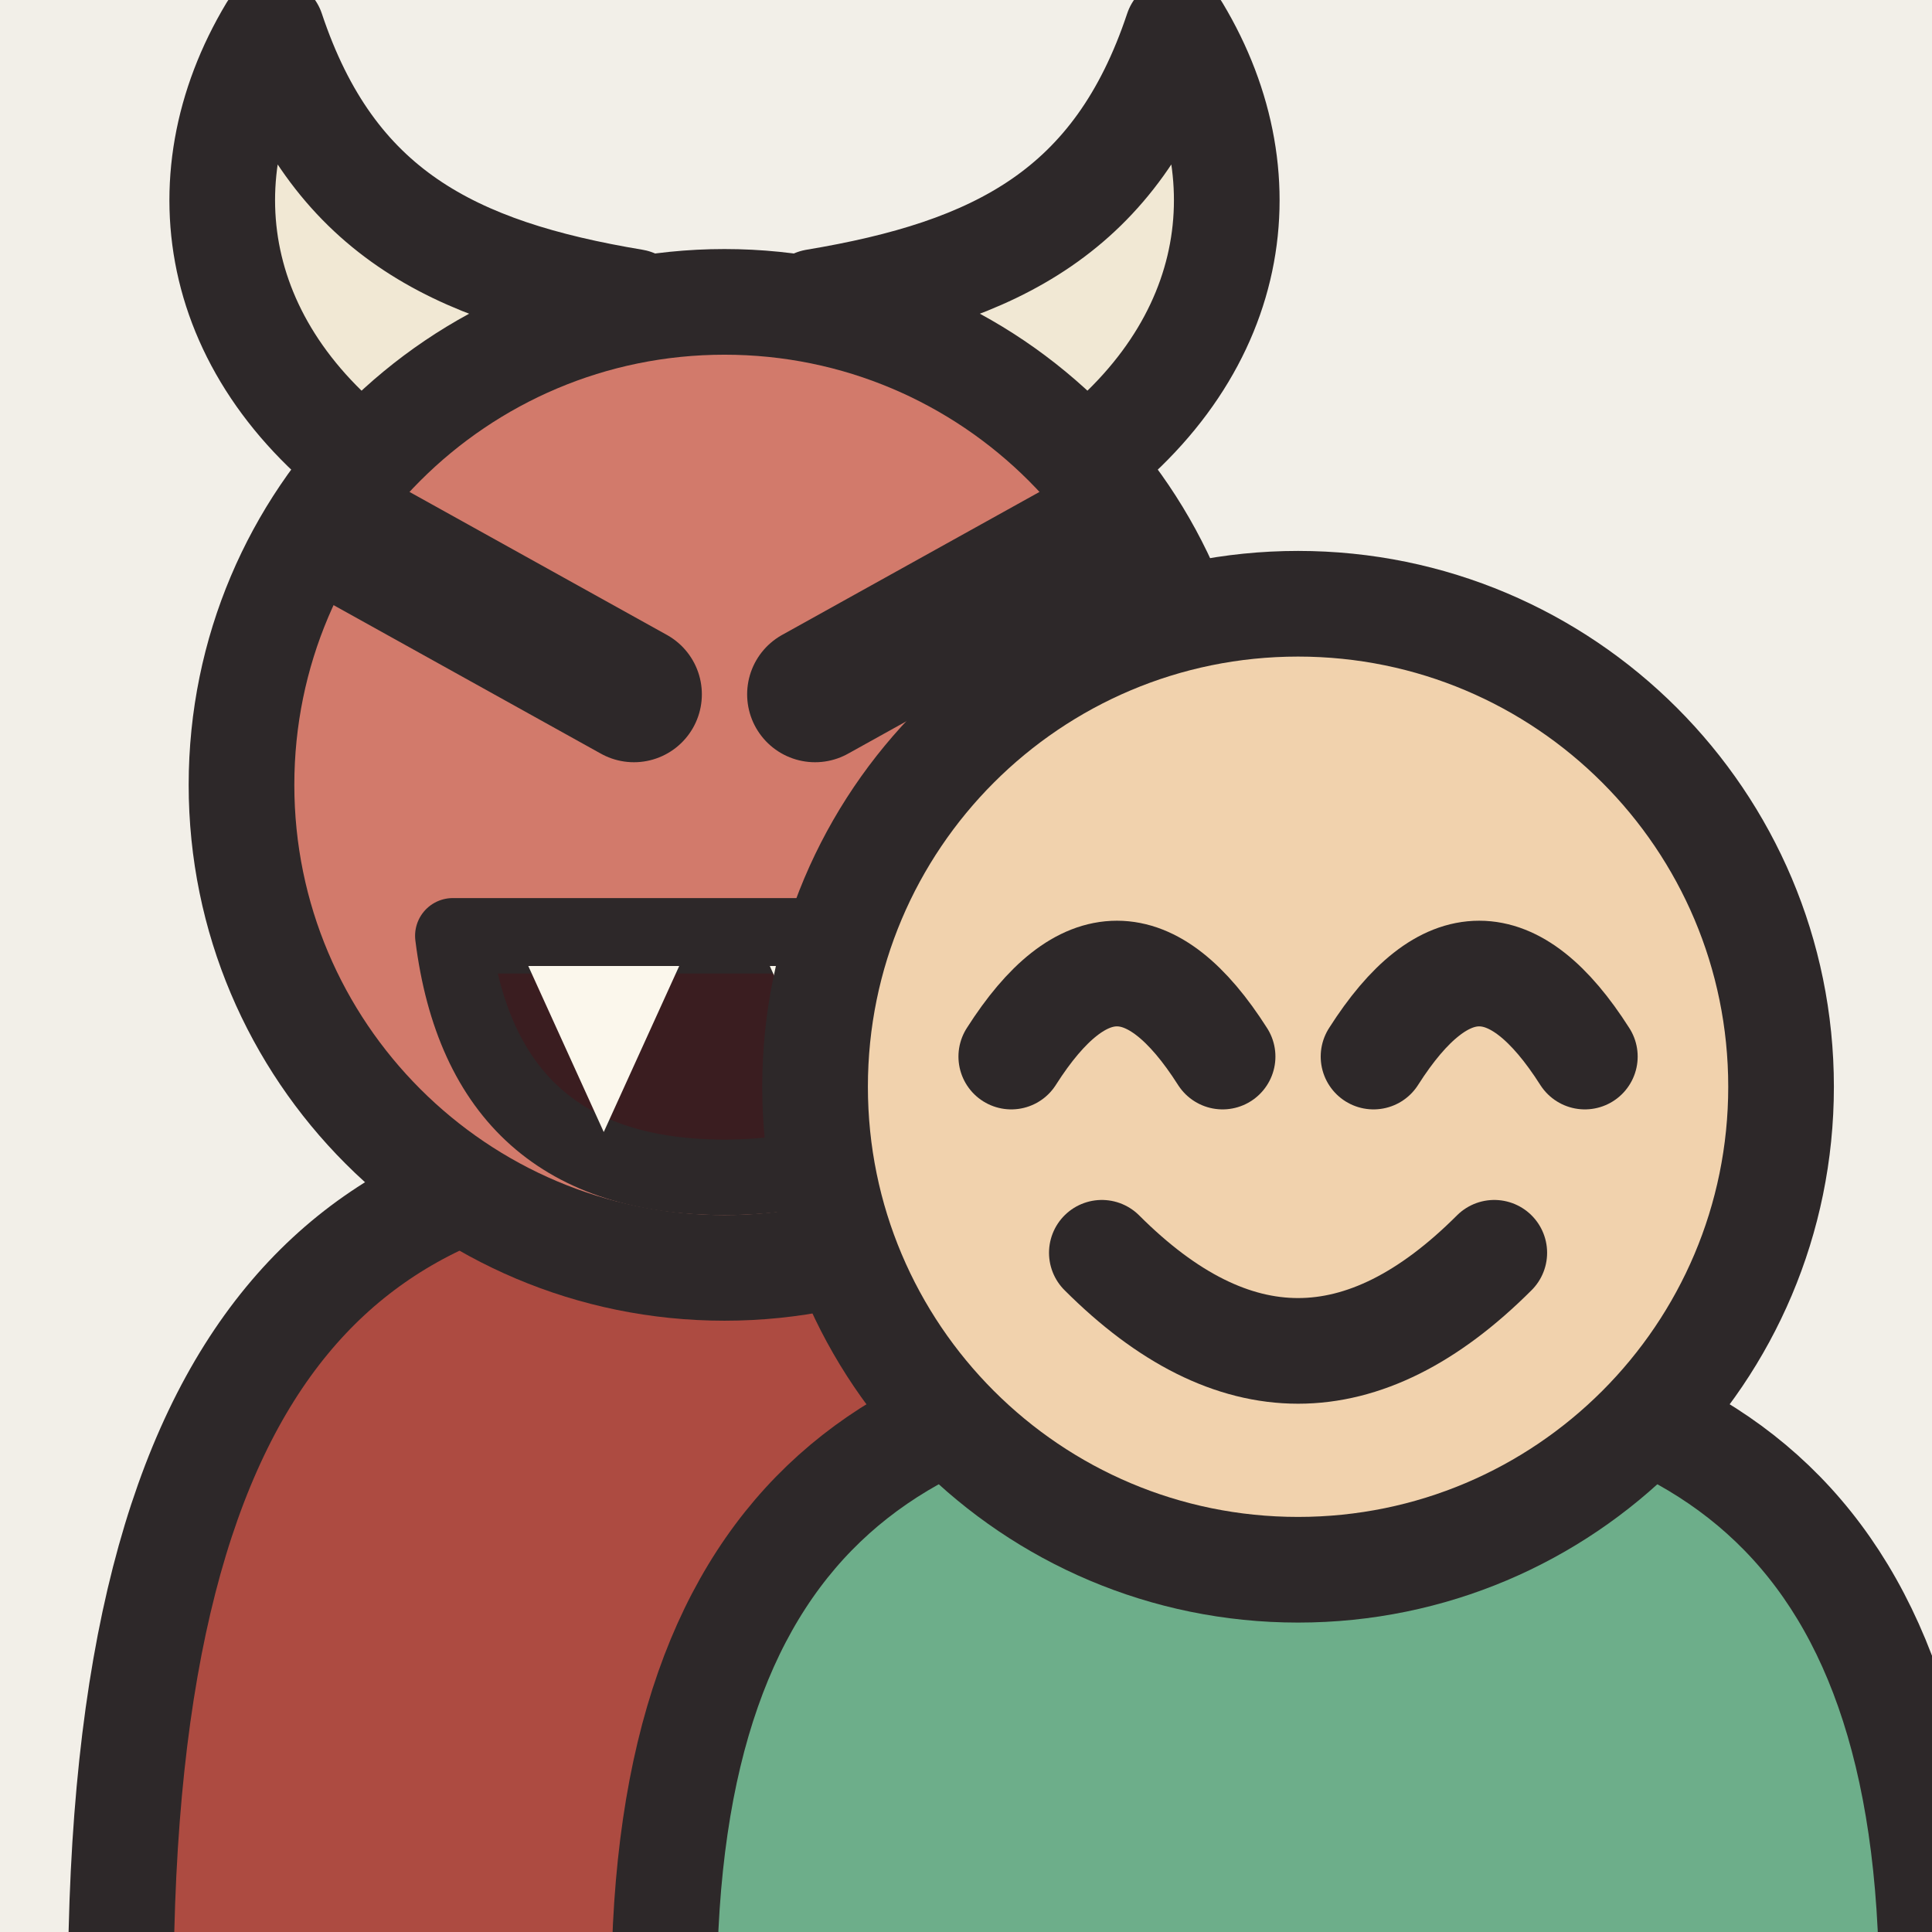
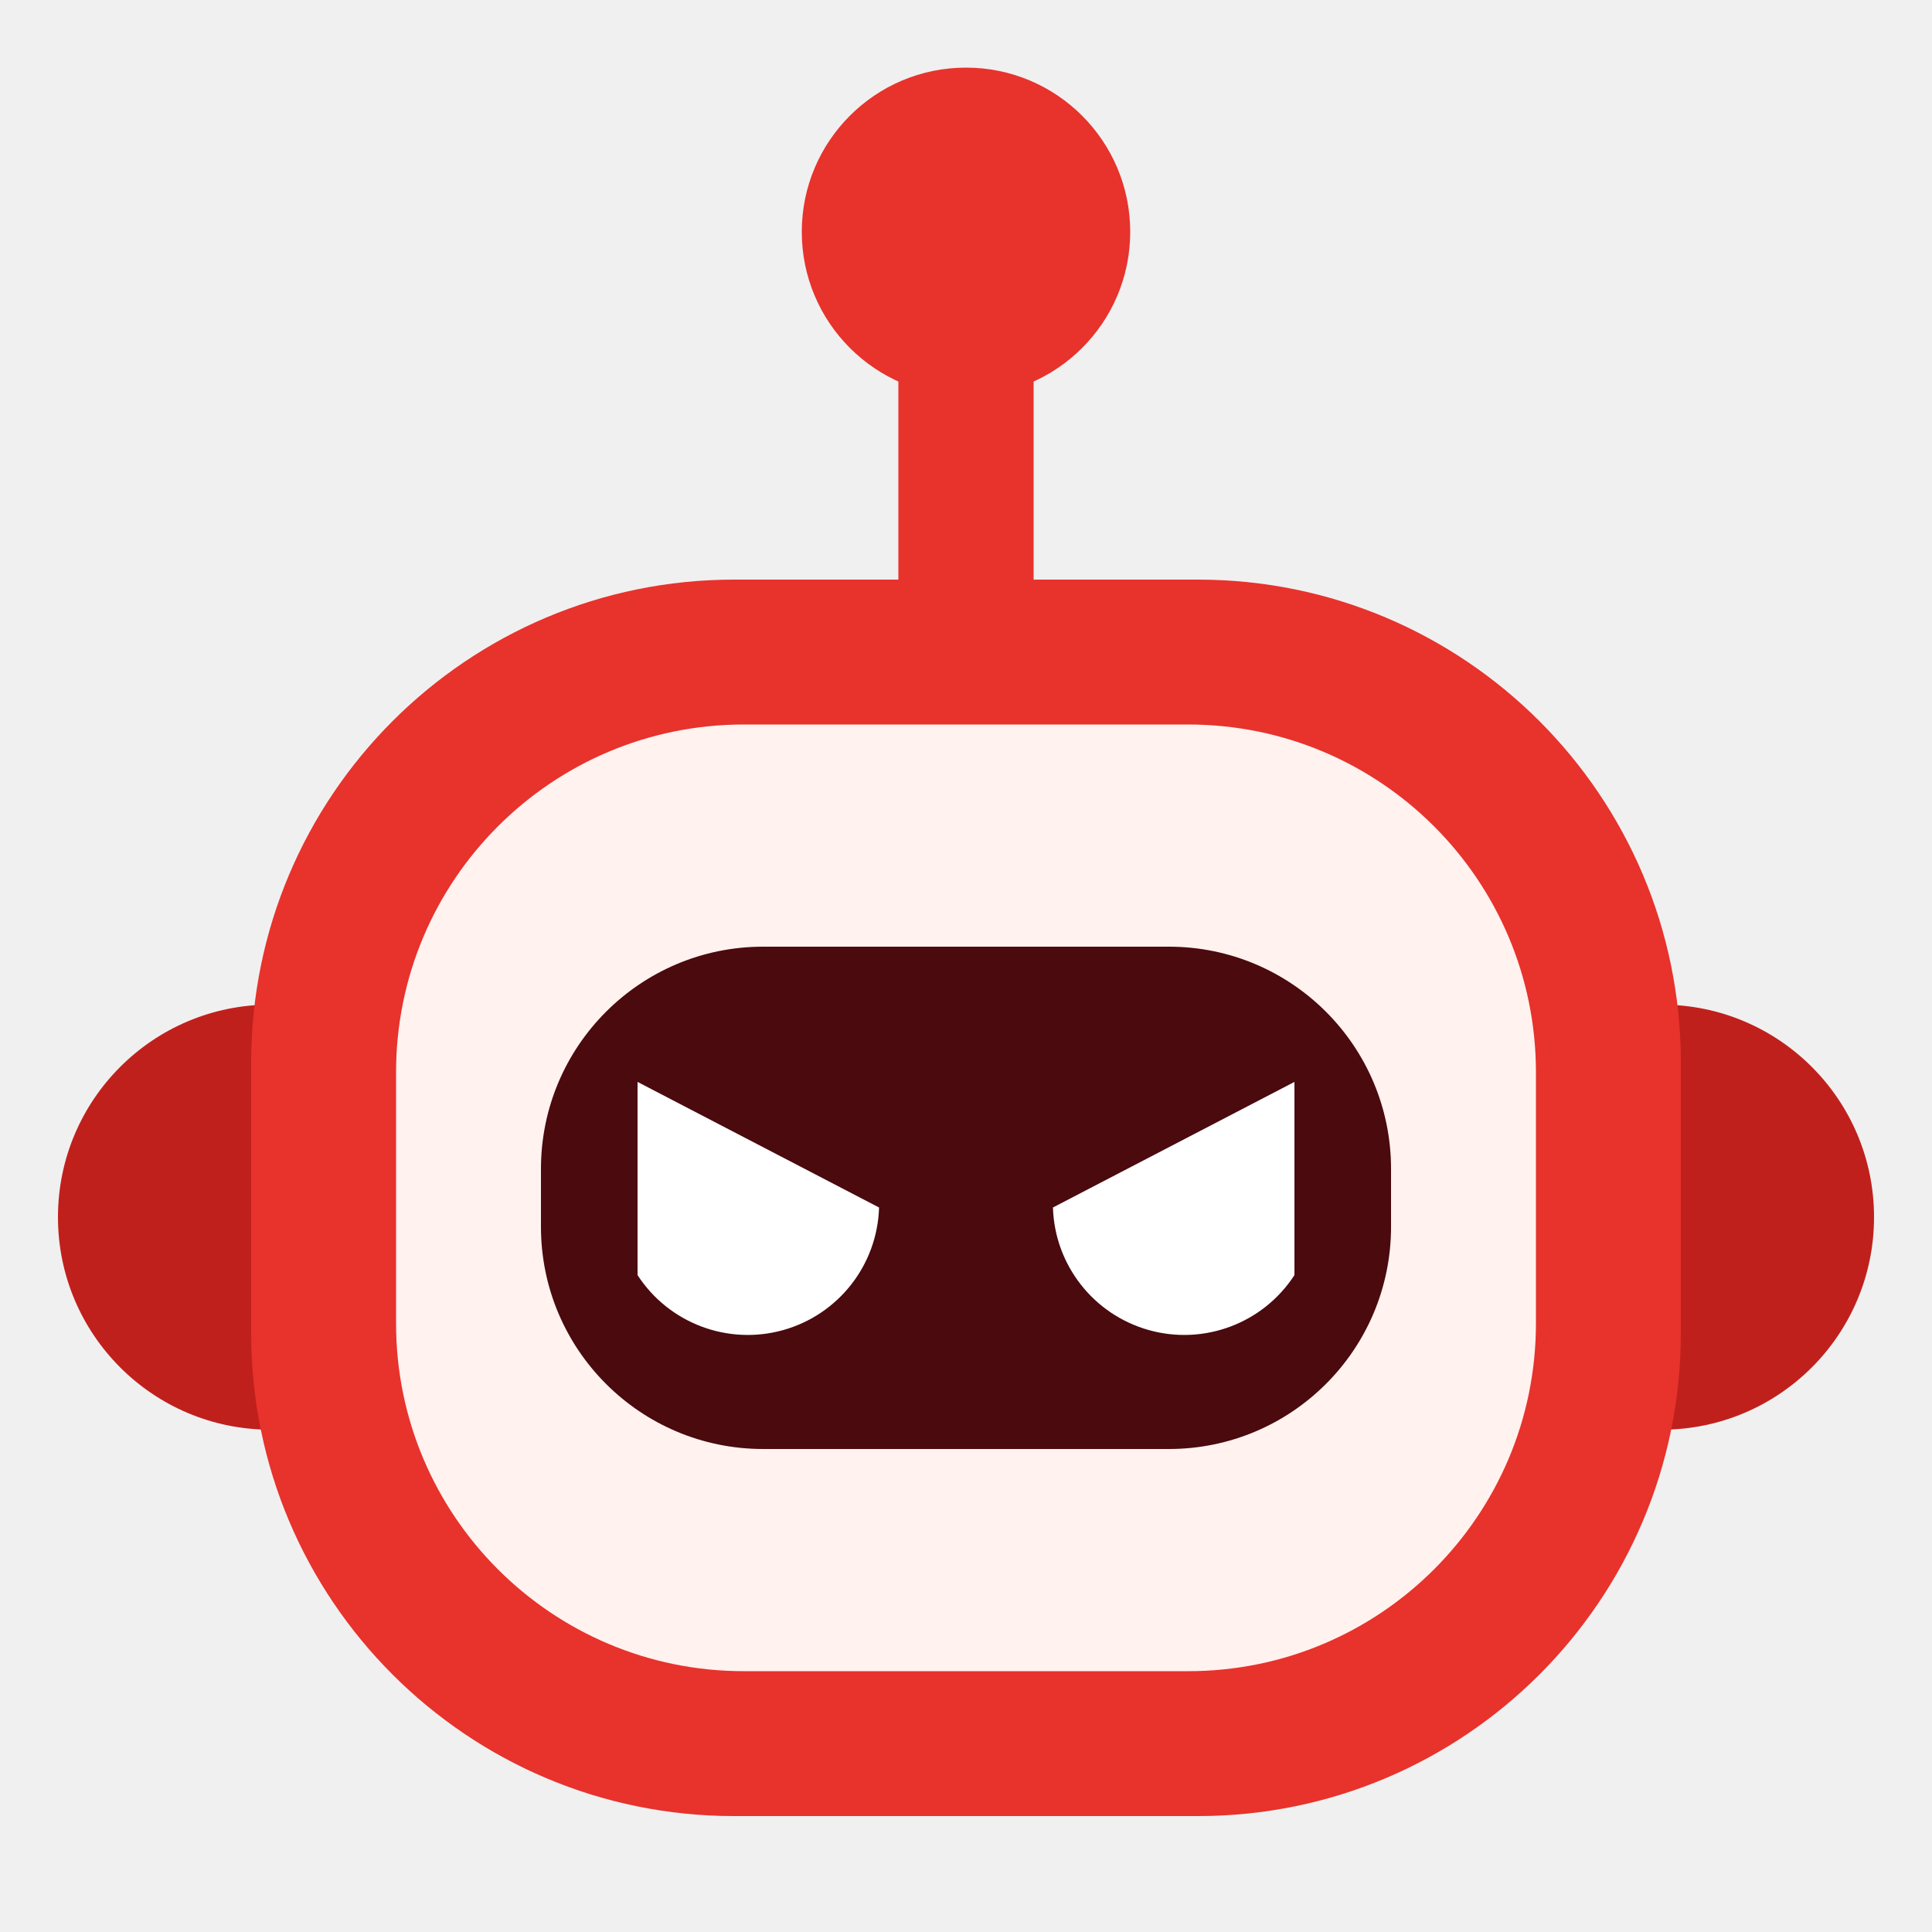
- <svg xmlns="http://www.w3.org/2000/svg" viewBox="0 0 64 64">
-   <rect width="64" height="64" fill="#F2EFE8" />
-   <g stroke="#2D2829" stroke-width="3.5" stroke-linejoin="round" stroke-linecap="round">
-     <path d="M13 16 C7 12 6 6 9 1 C11 7 15 9 21 10 Z M35 16 C41 12 42 6 39 1 C37 7 33 9 27 10 Z" fill="#F1E8D4" />
-     <path d="M4 66 C4 44 12 38 24 38 C36 38 44 44 44 66 Z" fill="#AD4B41" />
-     <circle cx="24" cy="26" r="16" fill="#D27A6B" />
-     <path d="M12 18 L21 23 M36 18 L27 23" fill="none" stroke-width="4.5" />
-     <path d="M15 31 H33 Q32 39 24 39 Q16 39 15 31 Z" fill="#3A1D20" stroke-width="2.5" />
-     <path d="M17.5 32 h5 l-2.5 5.5 Z M25.5 32 h5 l-2.5 5.5 Z" fill="#FBF7EC" stroke="none" />
-     <path d="M22 66 C22 50 30 45 43 45 C56 45 64 50 64 66 Z" fill="#6DAE8A" />
-     <circle cx="43" cy="36" r="16" fill="#F1D2AD" />
-     <path d="M33.5 35 q3.5 -5.5 7 0 M45.5 35 q3.5 -5.5 7 0 M36.5 41.5 q6.5 6.5 13 0" fill="none" />
+ <svg xmlns="http://www.w3.org/2000/svg" viewBox="-50 -84 100 100">
+   <g transform="rotate(0 0 8)">
+     <rect x="-3.5" y="-68" width="7" height="18" fill="#E8322C" />
+     <circle cx="0" cy="-72" r="8.5" fill="#E8322C" />
+     <circle cx="-36" cy="-21" r="11.0" fill="#C0201C" />
+     <circle cx="36" cy="-21" r="11.0" fill="#C0201C" />
+     <rect x="-37" y="-54" width="74" height="64" rx="25" fill="#E8322C" />
+     <rect x="-29.5" y="-46.5" width="59.0" height="49" rx="18" fill="#FFF2EF" />
+     <rect x="-22.0" y="-35" width="44.0" height="26" rx="11.5" fill="#4A0A0E" />
+     <g transform="translate(0.0,0)">
+       <path d="M-17,-28 L-4.5,-21.5 A6.8,6.8 0 0 1 -17,-18 Z M17,-28 L4.5,-21.5 A6.8,6.8 0 0 0 17,-18 Z" fill="#FFFFFF" />
+     </g>
  </g>
</svg>
